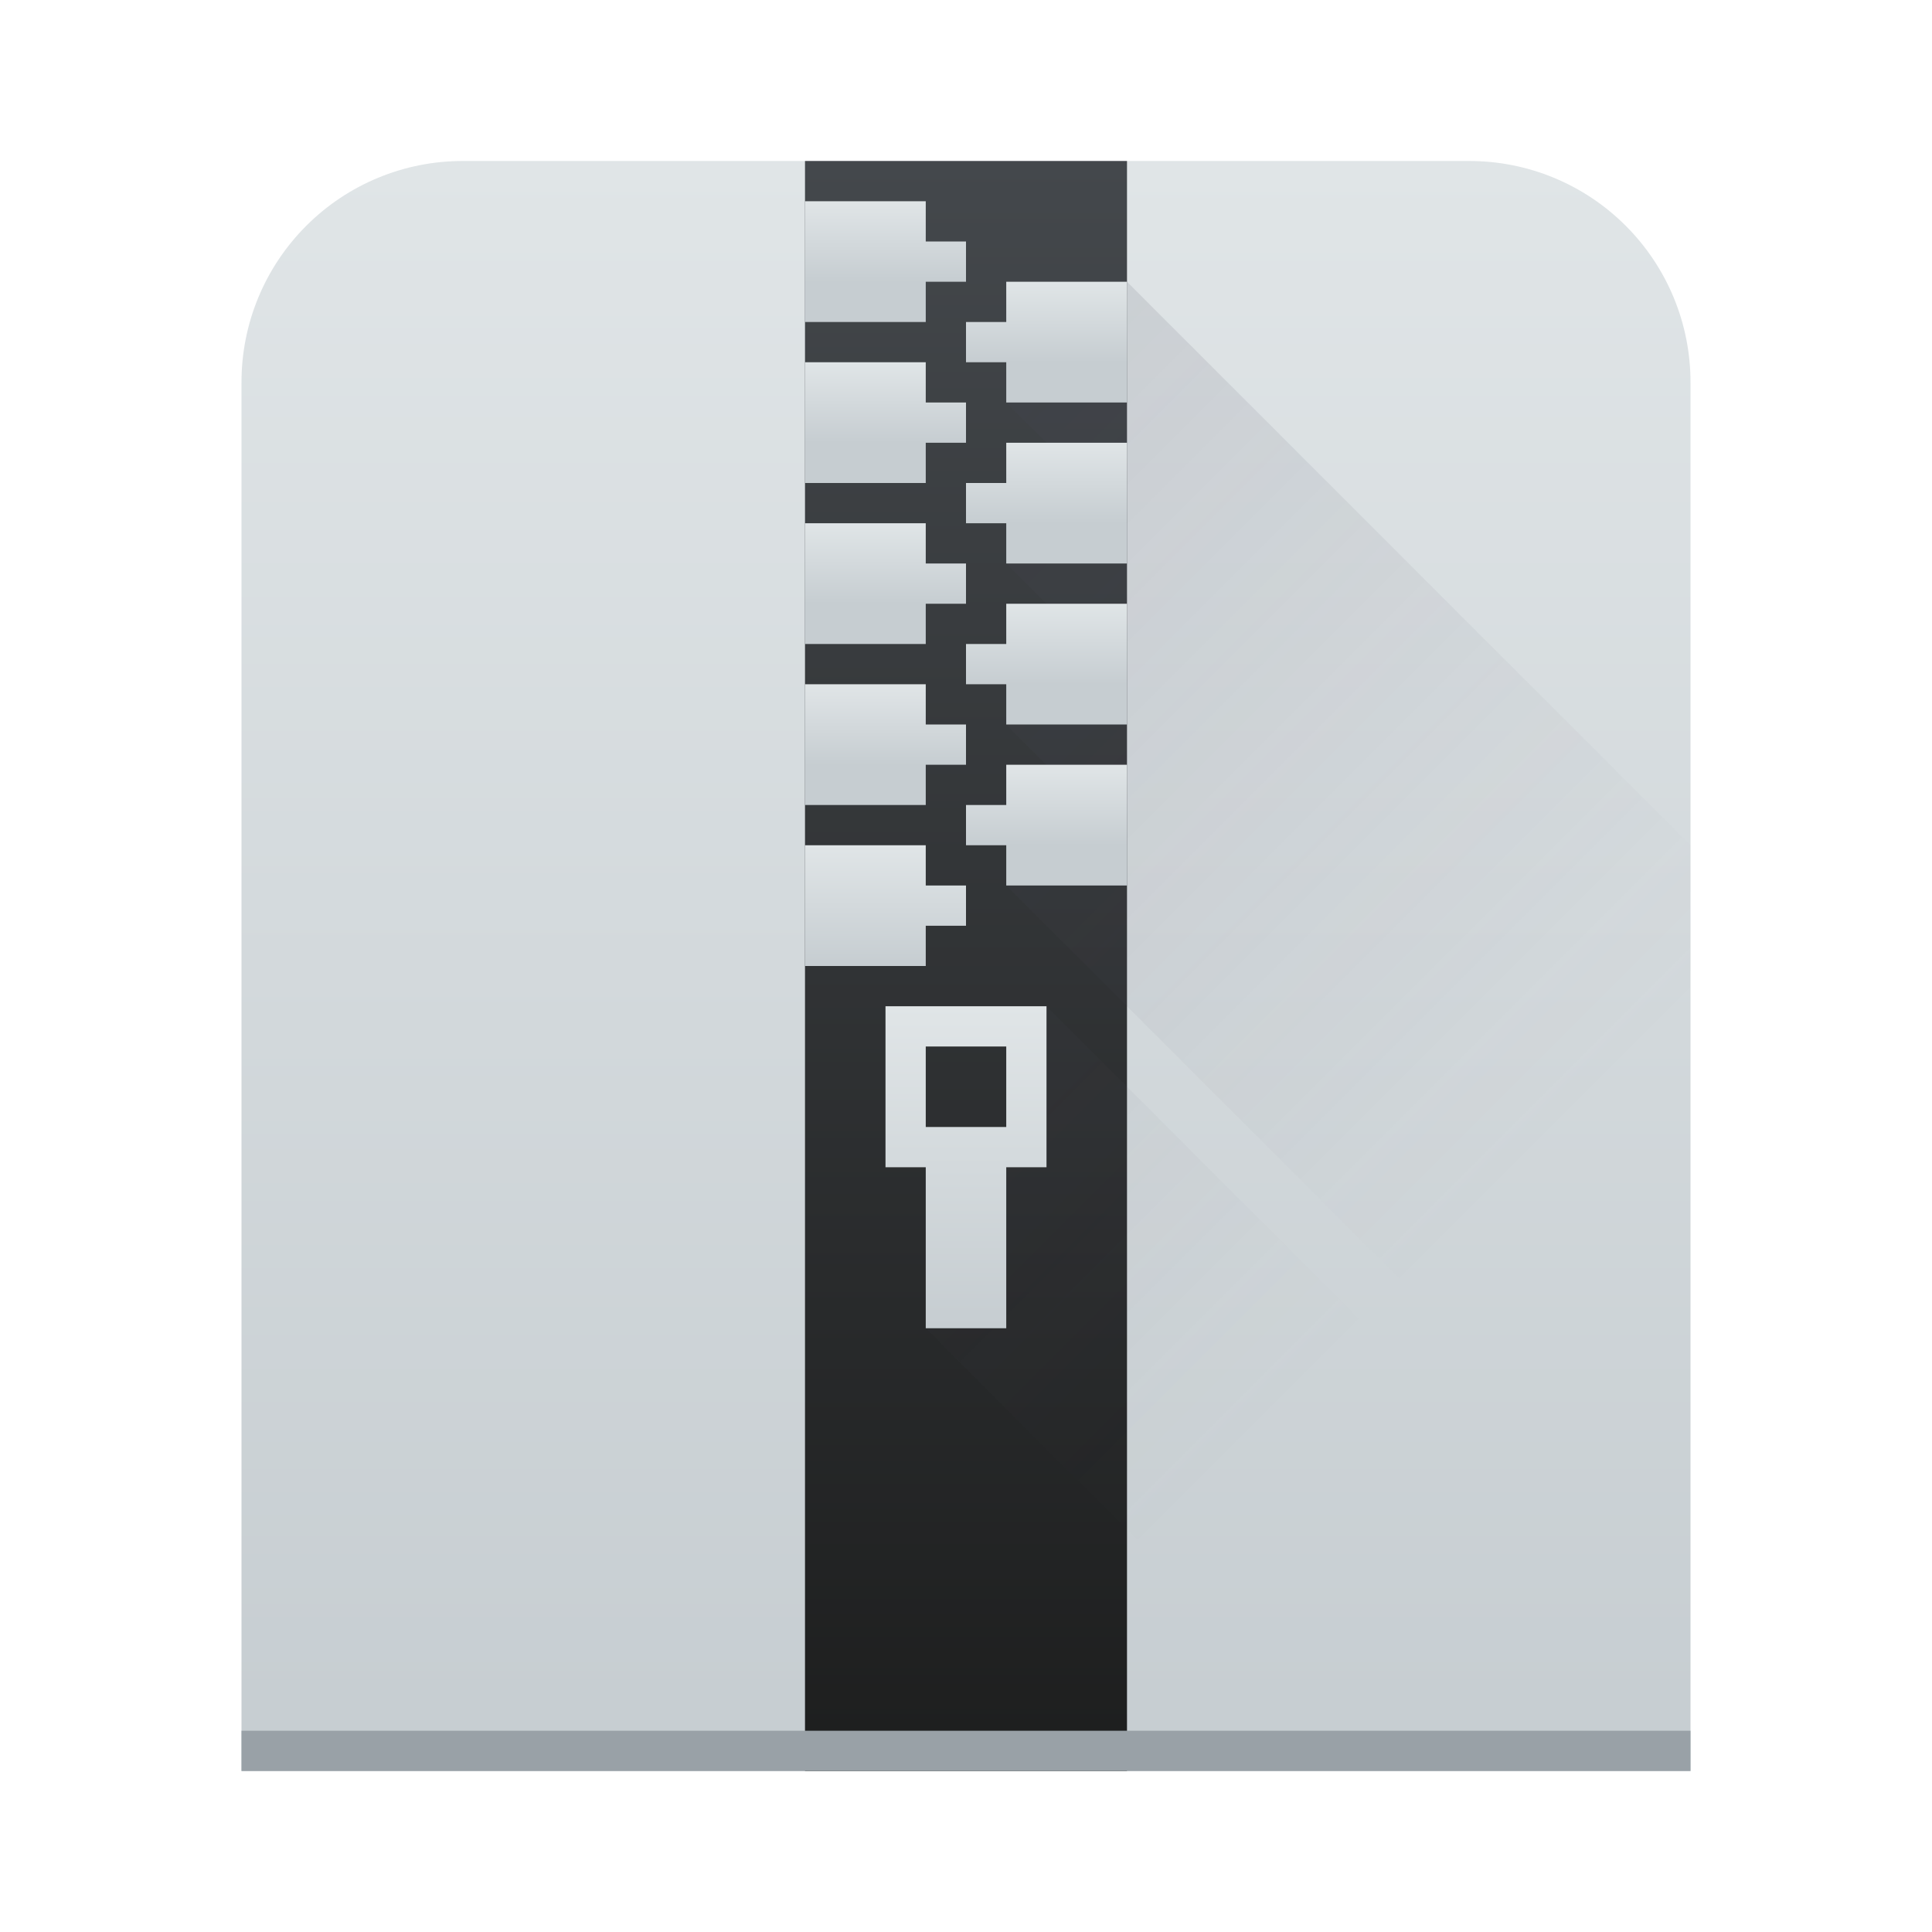
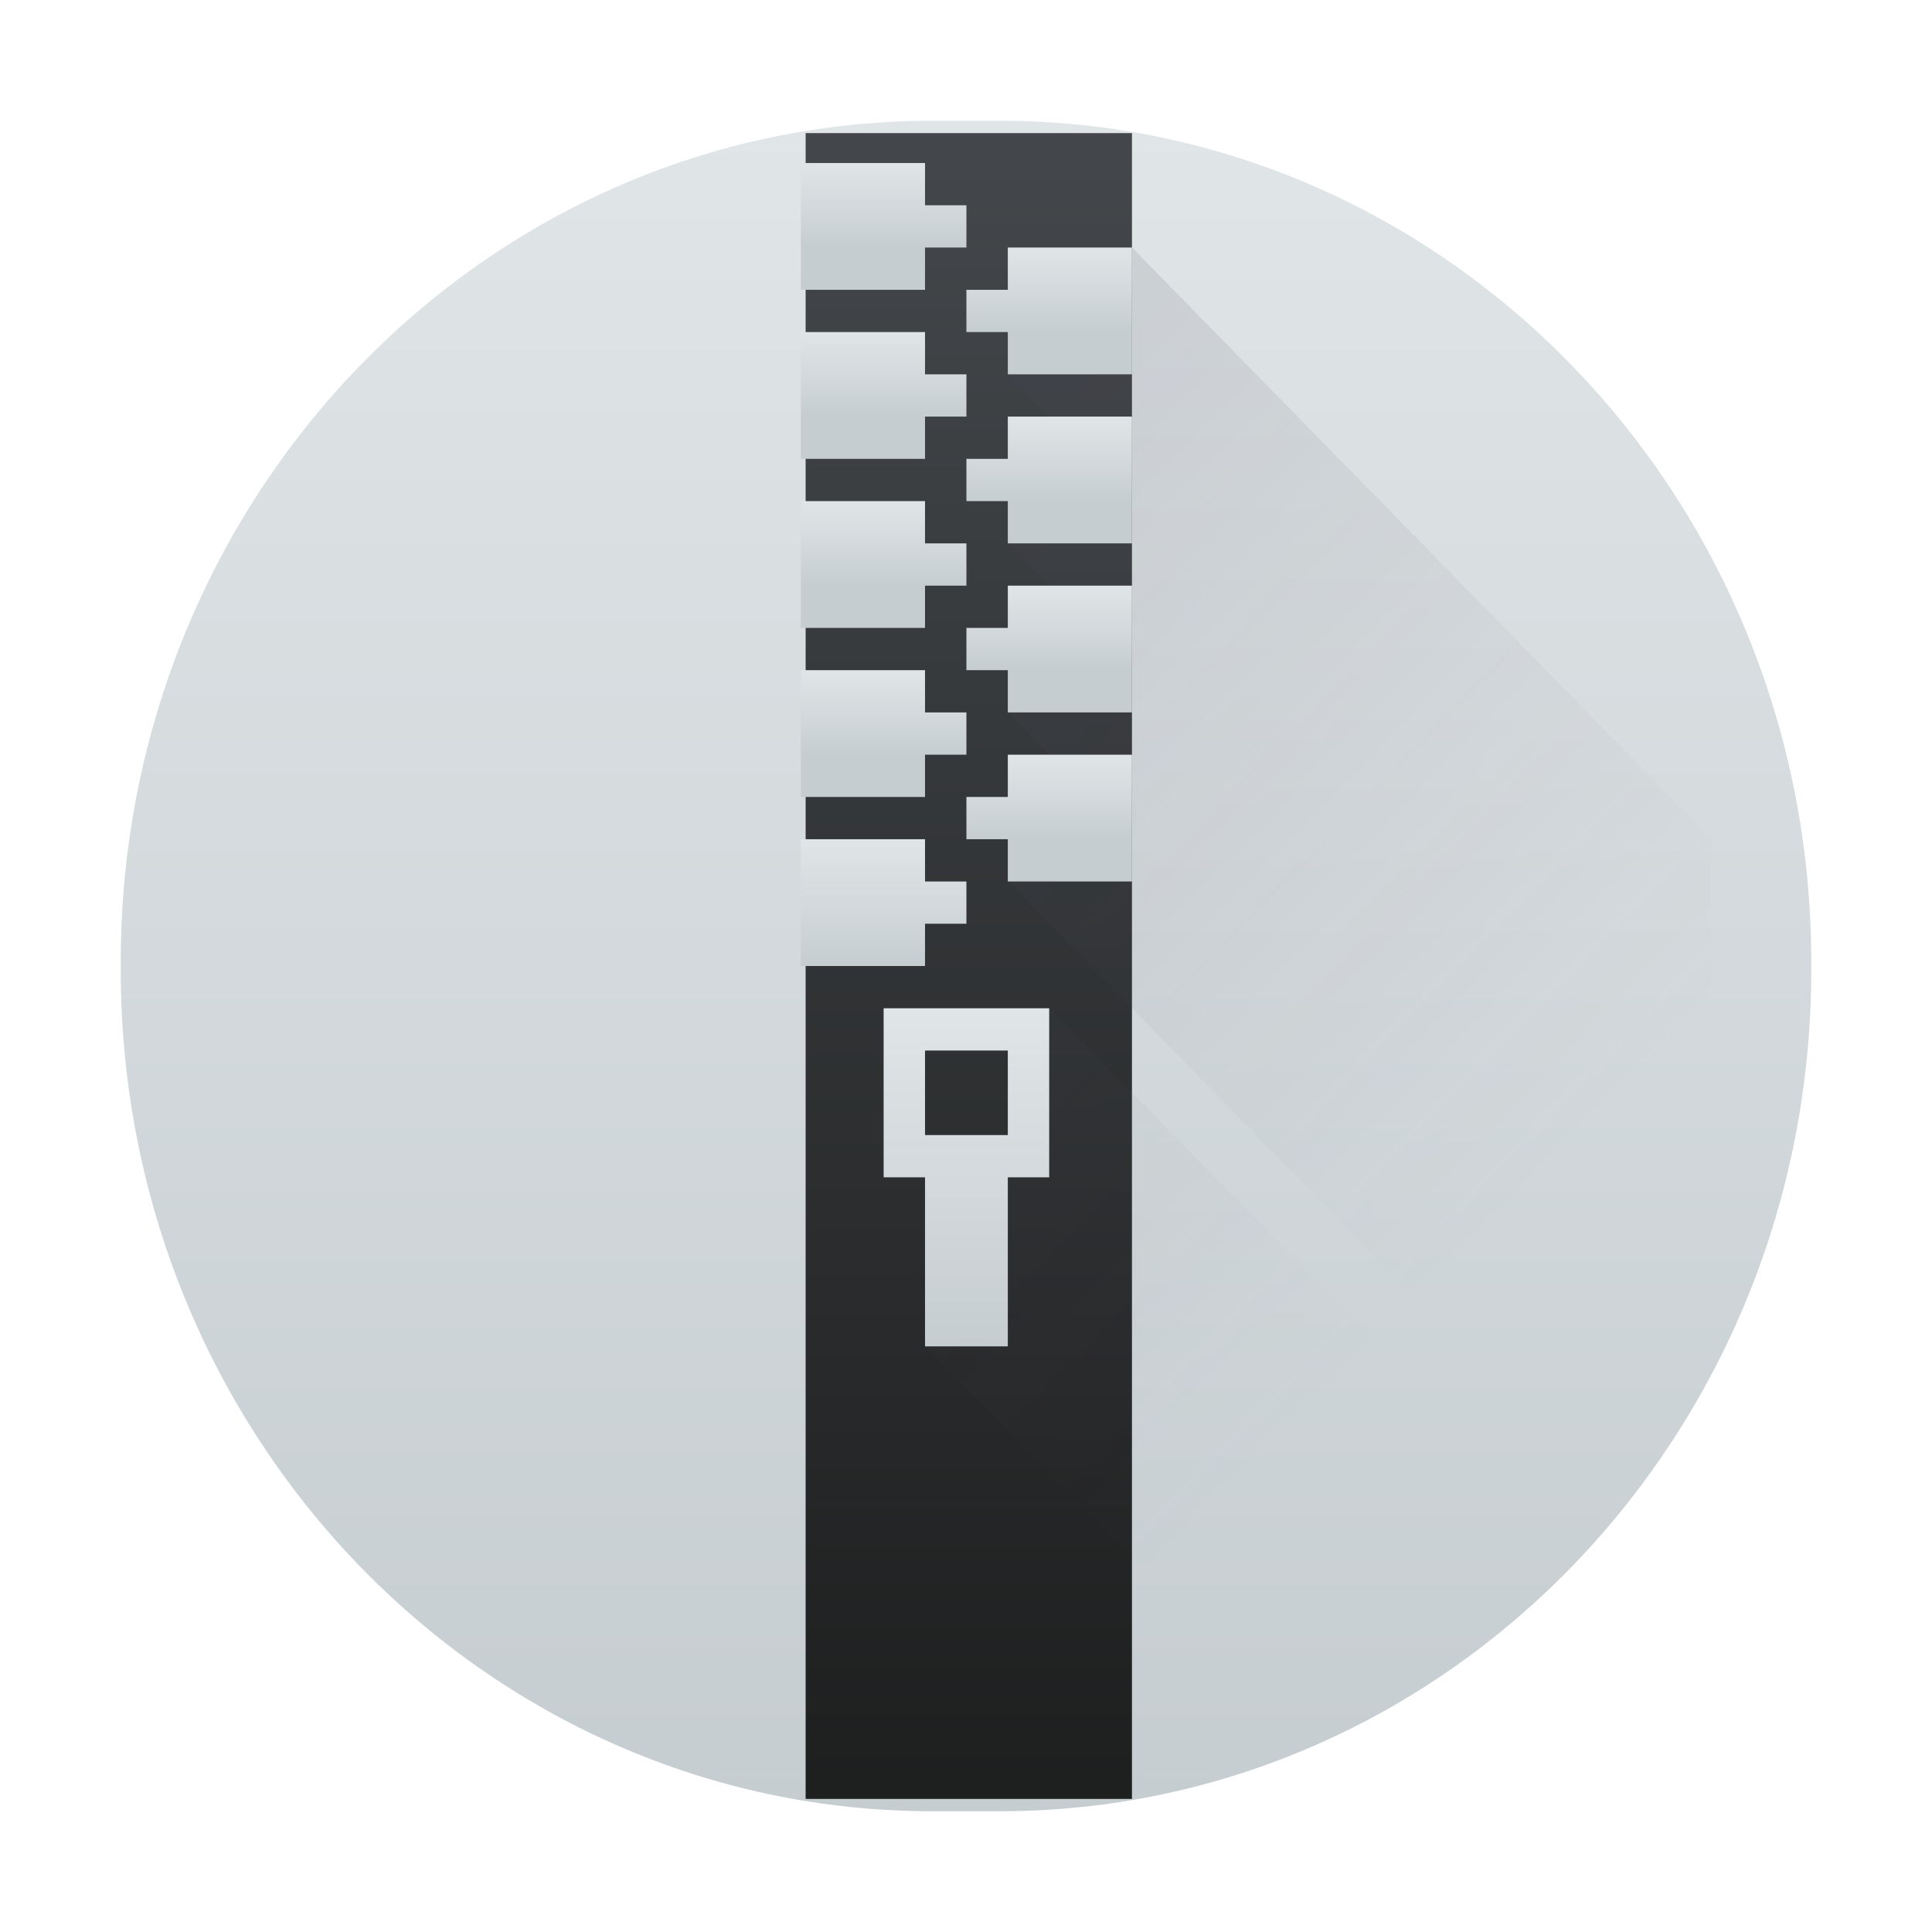
- <svg xmlns="http://www.w3.org/2000/svg" xmlns:xlink="http://www.w3.org/1999/xlink" width="48" height="48" version="1.1" id="svg60">
-   <defs id="defs28">
-     <linearGradient id="a" y1="543.8" y2="503.8" x2="0" gradientUnits="userSpaceOnUse" gradientTransform="matrix(1.125 0 0 1 -51.07 0)">
+ <svg xmlns="http://www.w3.org/2000/svg" xmlns:xlink="http://www.w3.org/1999/xlink" width="48" height="48" version="1.1" id="svg63">
+   <defs id="defs27">
+     <linearGradient id="a" y1="543.8" y2="503.8" x2="0" gradientUnits="userSpaceOnUse" gradientTransform="matrix(1.125 0 0 1-51.07 0)">
      <stop stop-color="#c6cdd1" id="stop2" />
      <stop offset="1" stop-color="#e0e5e7" id="stop4" />
    </linearGradient>
-     <linearGradient id="c" y1="543.8" y2="503.8" x2="0" gradientUnits="userSpaceOnUse" gradientTransform="translate(-384.57,-499.8)">
+     <linearGradient id="b" y1="543.8" y2="503.8" x2="0" gradientUnits="userSpaceOnUse" gradientTransform="matrix(1.0125,0,0,1.0125,-5.058722,-6.498493)">
      <stop stop-color="#1d1e1e" id="stop7" />
      <stop offset="1" stop-color="#44484c" id="stop9" />
    </linearGradient>
-     <linearGradient xlink:href="#a" id="e" y1="506.8" y2="504.8" x2="0" gradientUnits="userSpaceOnUse" />
-     <linearGradient xlink:href="#a" id="f" y1="508.8" y2="506.8" gradientUnits="userSpaceOnUse" x2="0" />
-     <linearGradient xlink:href="#a" id="g" y1="510.8" y2="508.8" gradientUnits="userSpaceOnUse" x2="0" />
-     <linearGradient xlink:href="#a" id="h" y1="512.8" y2="510.8" gradientUnits="userSpaceOnUse" x2="0" />
-     <linearGradient xlink:href="#a" id="i" y1="514.8" y2="512.8" gradientUnits="userSpaceOnUse" x2="0" />
-     <linearGradient xlink:href="#a" id="j" y1="516.8" y2="514.8" gradientUnits="userSpaceOnUse" x2="0" />
-     <linearGradient xlink:href="#a" id="k" y1="518.8" y2="516.8" gradientUnits="userSpaceOnUse" x2="0" />
-     <linearGradient xlink:href="#a" id="l" y1="520.8" y2="518.8" gradientUnits="userSpaceOnUse" x2="0" />
-     <linearGradient xlink:href="#a" id="m" y1="523.8" y2="520.8" gradientUnits="userSpaceOnUse" x2="0" />
-     <linearGradient xlink:href="#a" id="n" y1="33" y2="25" x2="0" gradientUnits="userSpaceOnUse" />
-     <linearGradient id="d" y1="7" x1="10" y2="32" x2="35" gradientUnits="userSpaceOnUse">
+     <linearGradient xlink:href="#a" id="c" y1="506.8" y2="504.8" x2="0" gradientUnits="userSpaceOnUse" />
+     <linearGradient xlink:href="#a" id="d" y1="508.8" y2="506.8" gradientUnits="userSpaceOnUse" x2="0" />
+     <linearGradient xlink:href="#a" id="e" y1="510.8" y2="508.8" gradientUnits="userSpaceOnUse" x2="0" />
+     <linearGradient xlink:href="#a" id="f" y1="512.8" y2="510.8" gradientUnits="userSpaceOnUse" x2="0" />
+     <linearGradient xlink:href="#a" id="g" y1="514.8" y2="512.8" gradientUnits="userSpaceOnUse" x2="0" />
+     <linearGradient xlink:href="#a" id="h" y1="516.8" y2="514.8" gradientUnits="userSpaceOnUse" x2="0" />
+     <linearGradient xlink:href="#a" id="i" y1="518.8" y2="516.8" gradientUnits="userSpaceOnUse" x2="0" />
+     <linearGradient xlink:href="#a" id="j" y1="520.8" y2="518.8" gradientUnits="userSpaceOnUse" x2="0" />
+     <linearGradient xlink:href="#a" id="k" y1="523.8" y2="520.8" gradientUnits="userSpaceOnUse" x2="0" />
+     <linearGradient xlink:href="#a" id="l" y1="33" y2="25" x2="0" gradientUnits="userSpaceOnUse" />
+     <linearGradient id="m" y1="7" x1="10" y2="32" x2="35" gradientUnits="userSpaceOnUse">
      <stop stop-color="#383e51" id="stop22" />
      <stop offset="1" stop-color="#655c6f" stop-opacity="0" id="stop24" />
    </linearGradient>
-     <linearGradient xlink:href="#a" id="b" gradientUnits="userSpaceOnUse" gradientTransform="matrix(1.125,0,0,1,-435.64,-499.8)" y1="543.8" x2="0" y2="503.8" />
+     <linearGradient xlink:href="#a" id="linearGradient447" gradientUnits="userSpaceOnUse" gradientTransform="matrix(1.09548,0,0,1,-38.76595,0)" y1="543.8" x2="0" y2="503.8" />
  </defs>
-   <path d="M 11.504,4 A 5.487,5.487 0 0 0 7.609,5.61 5.487,5.487 0 0 0 6,9.503 V 44 H 42 V 9.504 A 5.487,5.487 0 0 0 40.39,5.609 5.487,5.487 0 0 0 36.497,4 Z" id="path30" style="fill:url(#b)" />
-   <path d="m 20,4 h 8 v 40 h -8 z" id="path32" style="fill:url(#c)" />
-   <path d="m 28,7 v 3 h -3 l 3,3 v 1 h -3 l 3,3 v 1 h -3 l 3,3 v 1 H 25 L 42,39 V 21 l -2,-2 z m -2,18 v 4 h -1 v 4 h -2 l 11,11 h 8 v -3 l -2,-2 z" id="path34" style="opacity:0.2;fill:url(#d);fill-rule:evenodd" />
-   <g id="g58" style="stroke-width:2.8;stroke-opacity:0.55">
-     <path d="m 404.57,504.8 v 3 h 3 v -1 h 1 v -1 h -1 v -1 z" transform="translate(-384.57,-499.8)" id="path36" style="fill:url(#e)" />
-     <path d="m 412.57,506.8 v 3 h -3 v -1 h -1 v -1 h 1 v -1 z" transform="translate(-384.57,-499.8)" id="path38" style="fill:url(#f)" />
-     <path d="m 404.57,508.8 v 3 h 3 v -1 h 1 v -1 h -1 v -1 z" transform="translate(-384.57,-499.8)" id="path40" style="fill:url(#g)" />
-     <path d="m 412.57,510.8 v 3 h -3 v -1 h -1 v -1 h 1 v -1 z" transform="translate(-384.57,-499.8)" id="path42" style="fill:url(#h)" />
-     <path d="m 404.57,512.8 v 3 h 3 v -1 h 1 v -1 h -1 v -1 z" transform="translate(-384.57,-499.8)" id="path44" style="fill:url(#i)" />
-     <path d="m 412.57,514.8 v 3 h -3 v -1 h -1 v -1 h 1 v -1 z" transform="translate(-384.57,-499.8)" id="path46" style="fill:url(#j)" />
-     <path d="m 404.57,516.8 v 3 h 3 v -1 h 1 v -1 h -1 v -1 z" transform="translate(-384.57,-499.8)" id="path48" style="fill:url(#k)" />
-     <path d="m 412.57,518.8 v 3 h -3 v -1 h -1 v -1 h 1 v -1 z" transform="translate(-384.57,-499.8)" id="path50" style="fill:url(#l)" />
-     <path d="m 404.57,520.8 v 3 h 3 v -1 h 1 v -1 h -1 v -1 z" transform="translate(-384.57,-499.8)" id="path52" style="fill:url(#m)" />
-     <path d="m 22,25 v 4 h 1 v 4 h 2 v -4 h 1 v -4 z m 1,1 h 2 v 2 h -2 z" id="path54" style="fill:url(#n)" />
-     <path d="m 6,43 h 36 v 1 H 6 Z" id="path56" style="fill:#99a1a7" />
+   <g transform="matrix(1.028454,0,0,1.05,-396.1851,-525.9898)" id="g61">
+     <g stroke-opacity="0.55" stroke-width="2.8" id="g33">
+       <rect width="40.838" x="388.141" y="503.8" fill="url(#a)" height="40" id="rect29" ry="19.904" rx="19.609" style="fill:url(#linearGradient447);stroke-width:2.763" />
+       <rect width="7.883" x="404.686" y="504.092" fill="url(#b)" height="39.416" id="rect31" style="fill:url(#b);stroke-width:2.835" />
+     </g>
+     <path opacity="0.2" fill="url(#m)" fill-rule="evenodd" d="m 28,7 v 3 h -3 l 3,3 v 1 h -3 l 3,3 v 1 h -3 l 3,3 v 1 H 25 L 42,39 V 21 l -2,-2 z m -2,18 v 4 h -1 v 4 h -2 l 11,11 h 8 v -3 l -2,-2 z" transform="translate(384.57,499.8)" id="path35" style="fill:url(#m)" />
+     <g stroke-opacity="0.55" stroke-width="2.8" id="g59">
+       <path fill="url(#c)" d="m 404.57,504.8 v 3 h 3 v -1 h 1 v -1 h -1 v -1 z" id="path37" style="fill:url(#c)" />
+       <path fill="url(#d)" d="m 412.57,506.8 v 3 h -3 v -1 h -1 v -1 h 1 v -1 z" id="path39" style="fill:url(#d)" />
+       <path fill="url(#e)" d="m 404.57,508.8 v 3 h 3 v -1 h 1 v -1 h -1 v -1 z" id="path41" style="fill:url(#e)" />
+       <path fill="url(#f)" d="m 412.57,510.8 v 3 h -3 v -1 h -1 v -1 h 1 v -1 z" id="path43" style="fill:url(#f)" />
+       <path fill="url(#g)" d="m 404.57,512.8 v 3 h 3 v -1 h 1 v -1 h -1 v -1 z" id="path45" style="fill:url(#g)" />
+       <path fill="url(#h)" d="m 412.57,514.8 v 3 h -3 v -1 h -1 v -1 h 1 v -1 z" id="path47" style="fill:url(#h)" />
+       <path fill="url(#i)" d="m 404.57,516.8 v 3 h 3 v -1 h 1 v -1 h -1 v -1 z" id="path49" style="fill:url(#i)" />
+       <path fill="url(#j)" d="m 412.57,518.8 v 3 h -3 v -1 h -1 v -1 h 1 v -1 z" id="path51" style="fill:url(#j)" />
+       <path fill="url(#k)" d="m 404.57,520.8 v 3 h 3 v -1 h 1 v -1 h -1 v -1 z" id="path53" style="fill:url(#k)" />
+       <path fill="url(#l)" d="m 22,25 v 4 h 1 v 4 h 2 v -4 h 1 v -4 z m 1,1 h 2 v 2 h -2 z" transform="translate(384.57,499.8)" id="path55" style="fill:url(#l)" />
+     </g>
  </g>
</svg>
